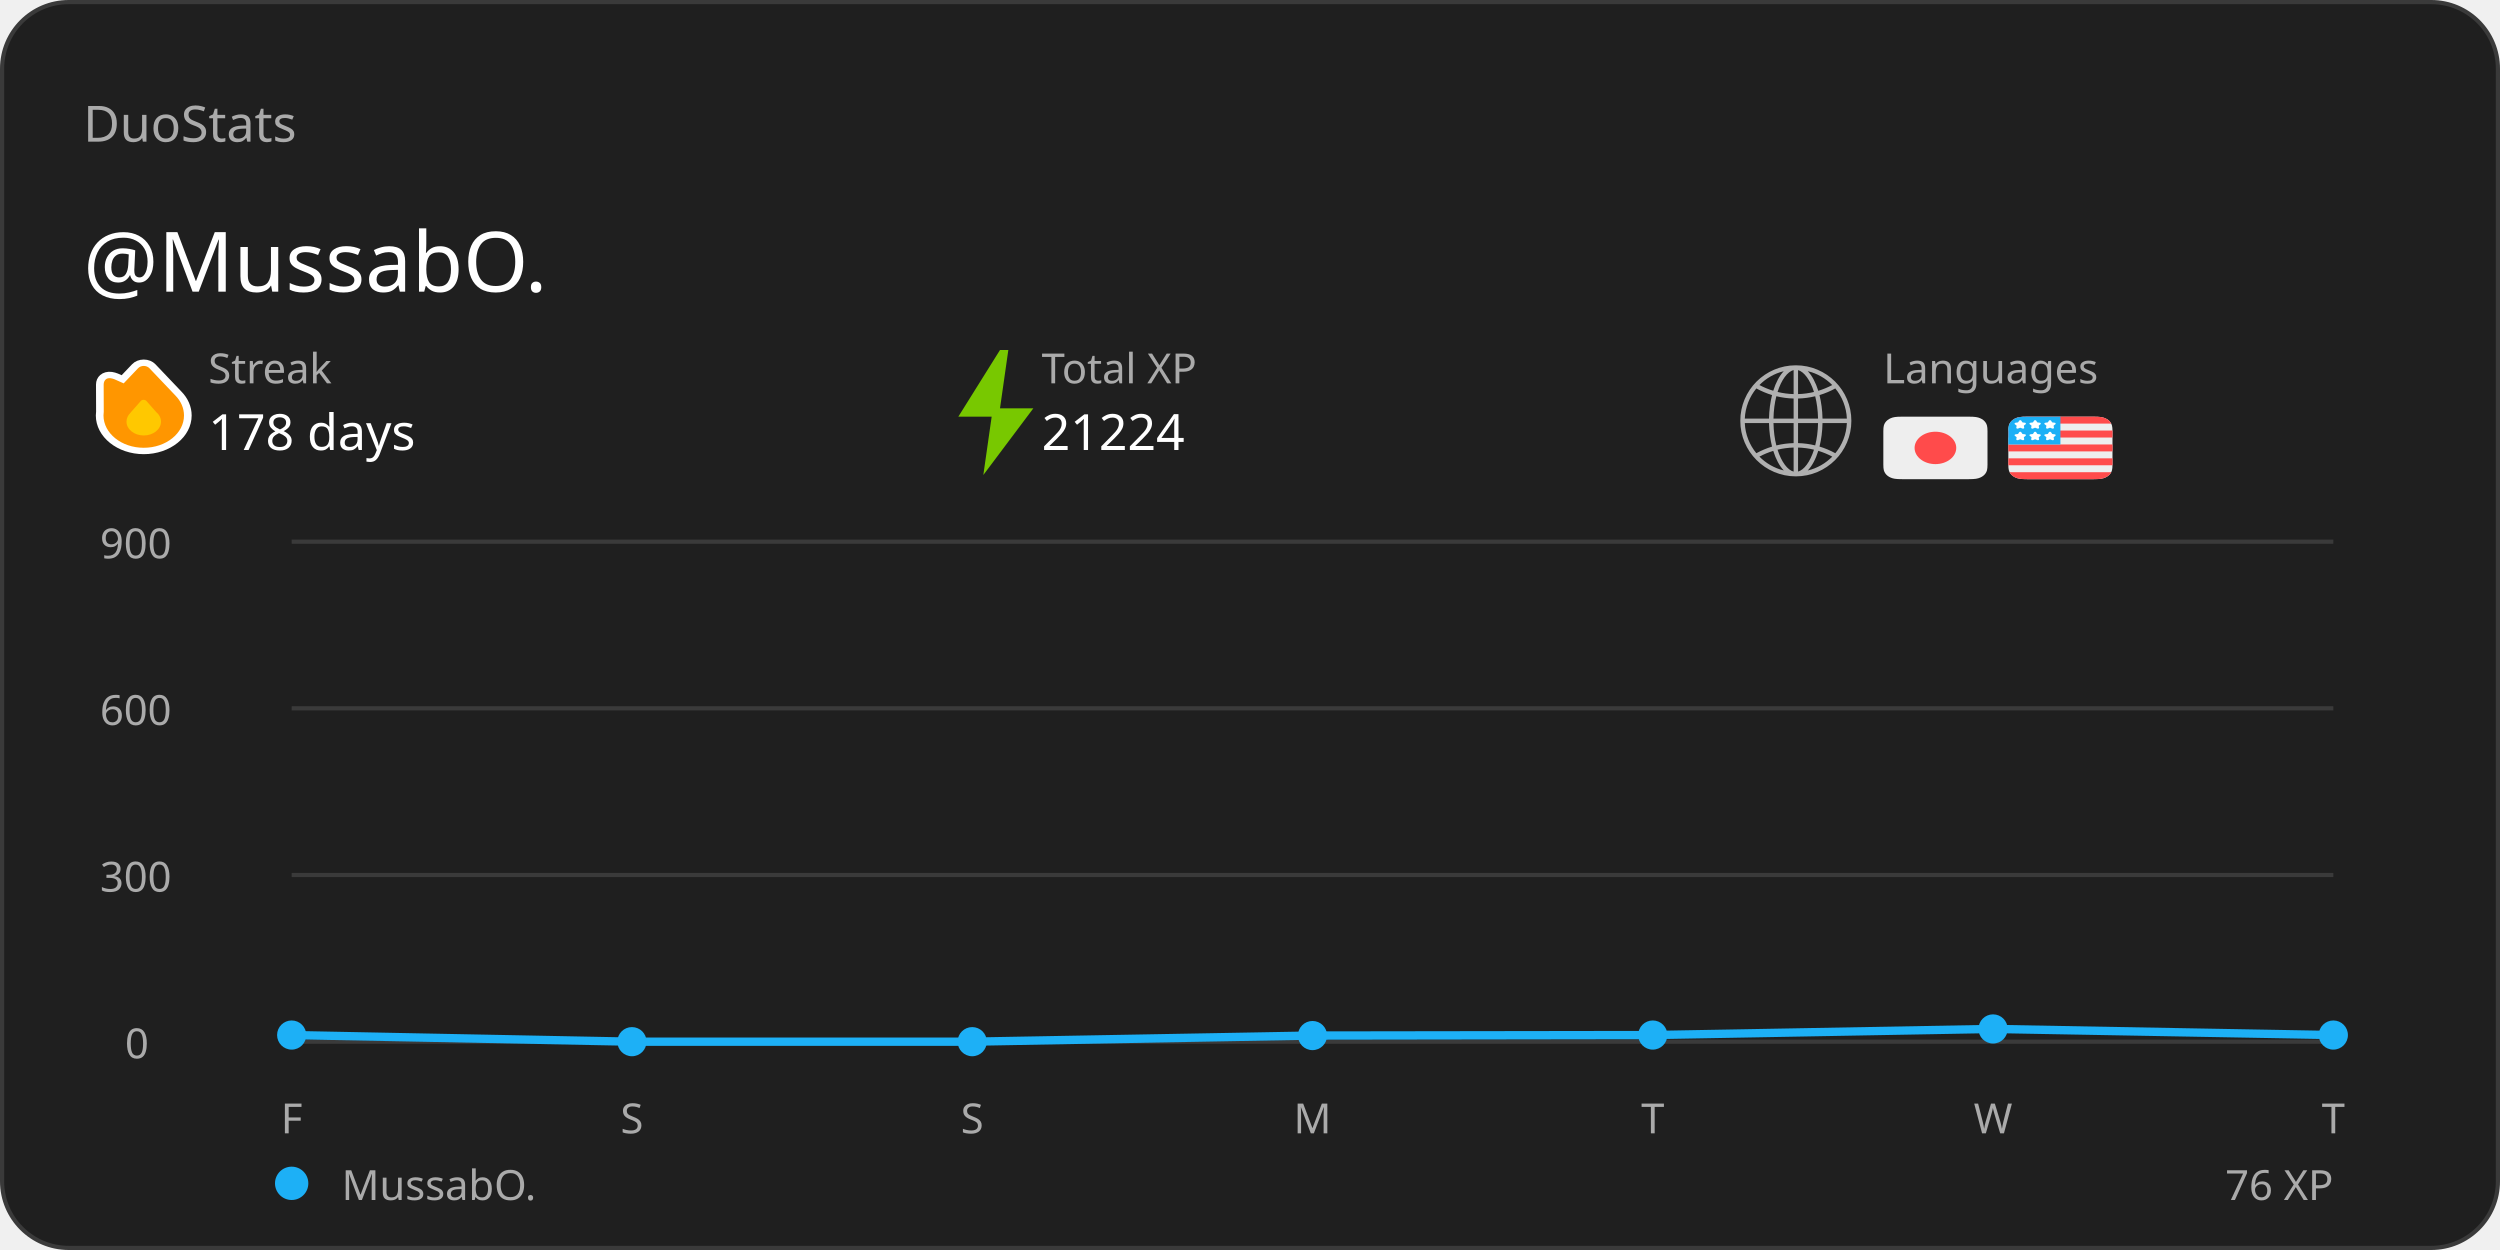
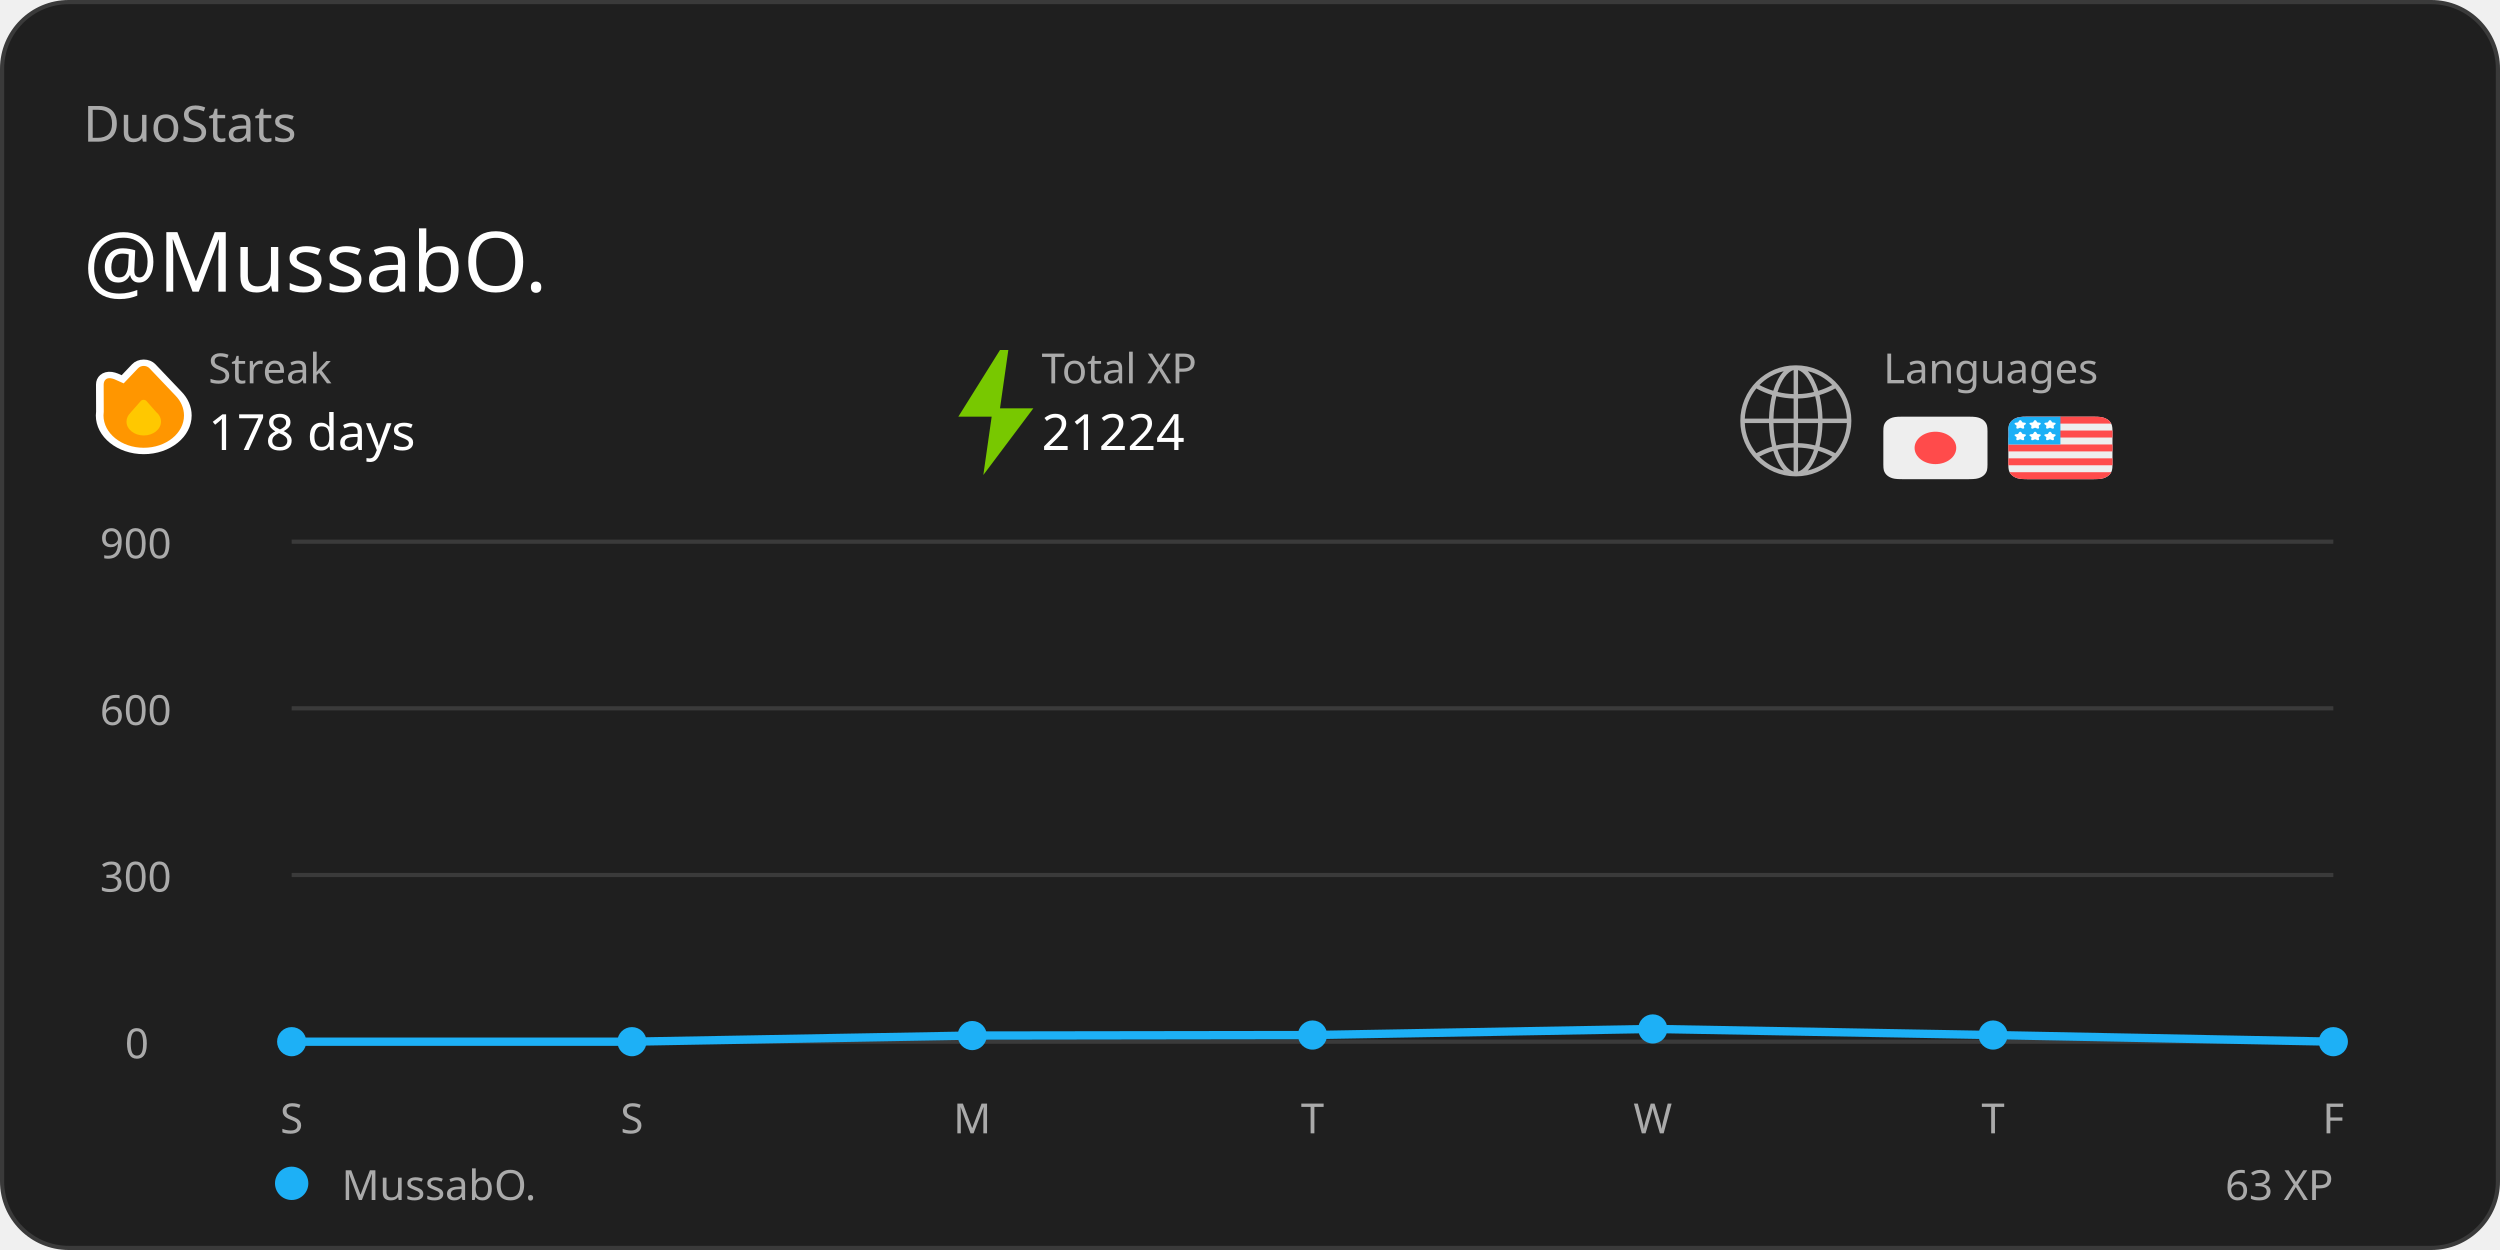
<svg xmlns="http://www.w3.org/2000/svg" width="600" height="300" viewBox="0 0 600 300">
  <rect x="0.5" y="0.5" width="599" height="299" rx="16" fill="#1F1F1F" stroke="#3A3A3A" />
  <text x="20" y="34" fill="#AAAAAA" font-size="12" font-family="DIN Round Pro, system-ui, sans-serif">DuoStats</text>
  <text x="20" y="70" fill="#FFFFFF" font-size="20" font-family="DIN Round Pro, system-ui, sans-serif">@MussabO.</text>
  <g transform="translate(23, 86) scale(0.92, 0.7666667)">
    <g id="Page-1" stroke="none" stroke-width="1" fill="none" fill-rule="evenodd">
      <g id="streak" transform="translate(1, 1)" fill-rule="nonzero">
        <g id="Group" fill="#FF9600" stroke="#FFFFFF" stroke-width="2">
          <path d="M0.068,15.675 L0.044,7.216 C0.039,5.334 1.25,3.942 3.056,4.246 C3.413,4.306 3.998,4.491 4.306,4.656 L5.997,5.561 L9.247,1.464 C9.793,0.776 10.622,0.376 11.5,0.376 C12.378,0.376 13.207,0.776 13.753,1.464 L20.523,10 C22.123,11.939 22.999,14.375 23,16.889 C23,23.034 17.843,28 11.5,28 C5.157,28 0,23.034 0,16.889 C0,16.481 0.023,16.076 0.068,15.675 Z" id="Path" />
        </g>
        <g id="Group" transform="translate(7, 11)" fill="#FFC800">
          <path d="M1.012,5.077 C1.026,5.04 1.046,5.005 1.069,4.973 L3.719,1.364 C3.893,1.127 4.17,0.987 4.464,0.987 C4.758,0.987 5.035,1.127 5.209,1.364 L7.732,4.8 C8.541,5.595 8.998,6.681 9,7.815 C9,10.208 6.985,12.148 4.5,12.148 C2.015,12.148 0,10.208 0,7.815 C0,6.776 0.38,5.823 1.012,5.077 L1.012,5.077 Z" id="Path" />
        </g>
      </g>
    </g>
  </g>
  <text x="50" y="92" fill="#AAAAAA" font-size="10" font-family="DIN Round Pro, system-ui, sans-serif">Streak</text>
  <text x="50" y="108" fill="#FFFFFF" font-size="12" font-family="DIN Round Pro, system-ui, sans-serif">178 days</text>
  <path d="M240 84 230 100h8l-2 14 12-16h-8l2-14z" fill="#78C800" />
  <text x="250" y="92" fill="#AAAAAA" font-size="10" font-family="DIN Round Pro, system-ui, sans-serif">Total XP</text>
  <text x="250" y="108" fill="#FFFFFF" font-size="12" font-family="DIN Round Pro, system-ui, sans-serif">21224</text>
  <g transform="translate(415, 85) scale(1.0, 1.0)">
    <g id="SVGRepo_bgCarrier" stroke-width="0" />
    <g id="SVGRepo_tracerCarrier" stroke-linecap="round" stroke-linejoin="round" />
    <g id="SVGRepo_iconCarrier">
      <g id="icomoon-ignore"> </g>
      <path d="M16 2.672c-0.004 0-0.007 0-0.011 0-0.002 0-0.003 0-0.005 0-0.005 0-0.010 0.001-0.016 0.001-7.347 0.017-13.296 5.977-13.296 13.327 0 7.348 5.949 13.309 13.296 13.327 0.005 0 0.010 0.001 0.016 0.001 0.002 0 0.004 0 0.005 0 0.004 0 0.008 0 0.011 0 7.36 0 13.328-5.968 13.328-13.328s-5.968-13.328-13.328-13.328zM16.533 10.648c1.413-0.039 2.788-0.225 4.112-0.548 0.399 1.571 0.647 3.382 0.686 5.367h-4.798v-4.819zM16.533 9.582v-5.759c1.437 0.398 2.893 2.314 3.821 5.252-1.231 0.297-2.509 0.47-3.821 0.507zM15.467 3.81v5.772c-1.323-0.037-2.611-0.213-3.852-0.515 0.936-2.956 2.405-4.879 3.852-5.256zM15.467 10.647v4.82h-4.831c0.039-1.988 0.287-3.801 0.687-5.373 1.334 0.326 2.72 0.515 4.144 0.553zM9.563 15.467h-5.811c0.118-2.741 1.139-5.252 2.773-7.241 1.187 0.654 2.446 1.189 3.766 1.589-0.431 1.7-0.689 3.617-0.728 5.652zM9.563 16.533c0.039 2.034 0.297 3.951 0.728 5.651-1.319 0.401-2.579 0.936-3.766 1.59-1.635-1.989-2.656-4.5-2.773-7.241h5.811zM10.636 16.533h4.831v4.814c-1.424 0.038-2.81 0.228-4.145 0.555-0.399-1.571-0.647-3.383-0.686-5.369zM15.467 22.412v5.778c-1.448-0.378-2.919-2.303-3.854-5.263 1.241-0.302 2.53-0.478 3.854-0.515zM16.533 28.178v-5.765c1.313 0.038 2.591 0.211 3.822 0.508-0.928 2.941-2.384 4.86-3.822 5.257zM16.533 21.347v-4.814h4.798c-0.039 1.983-0.286 3.791-0.684 5.361-1.325-0.323-2.7-0.51-4.113-0.548zM22.404 16.533h5.845c-0.118 2.741-1.138 5.251-2.773 7.24-1.197-0.658-2.467-1.197-3.797-1.599 0.43-1.698 0.687-3.611 0.726-5.64zM22.404 15.467c-0.039-2.033-0.297-3.946-0.727-5.646 1.33-0.402 2.599-0.94 3.795-1.598 1.636 1.989 2.658 4.501 2.776 7.244h-5.845zM24.738 7.409c-1.061 0.564-2.18 1.031-3.35 1.385-0.623-2.005-1.498-3.642-2.533-4.717 2.27 0.545 4.297 1.719 5.883 3.332zM13.103 4.087c-1.029 1.073-1.9 2.702-2.521 4.697-1.158-0.353-2.268-0.815-3.319-1.375 1.575-1.602 3.587-2.774 5.84-3.322zM7.259 24.587c1.052-0.561 2.163-1.024 3.322-1.377 0.621 1.997 1.492 3.629 2.522 4.702-2.255-0.549-4.268-1.721-5.844-3.326zM18.855 27.922c1.036-1.075 1.911-2.712 2.535-4.721 1.17 0.355 2.29 0.82 3.351 1.387-1.586 1.614-3.614 2.791-5.886 3.334z" fill="#b0b0b0"> </path>
    </g>
  </g>
  <text x="452" y="92" fill="#AAAAAA" font-size="10" font-family="DIN Round Pro, system-ui, sans-serif">Languages</text>
  <g transform="translate(452, 100) scale(0.3571429, 0.2777778)">
    <g clip-path="url(#clip0_129_1008)">
      <path fill-rule="evenodd" clip-rule="evenodd" d="M12.563 0H57.437C61.805 0 63.389 0.455 64.987 1.309C66.584 2.163 67.837 3.416 68.691 5.013C69.545 6.61 70 8.195 70 12.563V41.437C70 45.805 69.545 47.389 68.691 48.986C67.837 50.584 66.584 51.837 64.987 52.691C63.389 53.545 61.805 54 57.437 54H12.563C8.195 54 6.61 53.545 5.013 52.691C3.416 51.837 2.163 50.584 1.309 48.986C0.455 47.389 0 45.805 0 41.437V12.563C0 8.195 0.455 6.61 1.309 5.013C2.163 3.416 3.416 2.163 5.013 1.309C6.61 0.455 8.195 0 12.563 0Z" fill="#EEEEEE" />
      <path d="M35 41C42.732 41 49 34.732 49 27C49 19.268 42.732 13 35 13C27.268 13 21 19.268 21 27C21 34.732 27.268 41 35 41Z" fill="#FF4B4B" />
    </g>
    <defs>
      <clipPath id="clip0_129_1008">
        <rect width="70" height="54" fill="white" />
      </clipPath>
    </defs>
  </g>
  <g transform="translate(482, 100) scale(0.3571429, 0.2777778)">
    <g clip-path="url(#clip0_129_593)">
      <path fill-rule="evenodd" clip-rule="evenodd" d="M12.563 0H57.437C61.805 0 63.389 0.455 64.987 1.309C66.584 2.163 67.837 3.416 68.691 5.013C69.545 6.61 70 8.195 70 12.563V41.437C70 45.805 69.545 47.389 68.691 48.986C67.837 50.584 66.584 51.837 64.987 52.691C63.389 53.545 61.805 54 57.437 54H12.563C8.195 54 6.61 53.545 5.013 52.691C3.416 51.837 2.163 50.584 1.309 48.986C0.455 47.389 0 45.805 0 41.437V12.563C0 8.195 0.455 6.61 1.309 5.013C2.163 3.416 3.416 2.163 5.013 1.309C6.61 0.455 8.195 0 12.563 0Z" fill="#EEEEEE" />
      <path fill-rule="evenodd" clip-rule="evenodd" d="M12.563 0H57.437C61.805 0 63.389 0.455 64.987 1.309C66.584 2.163 67.837 3.416 68.691 5.013C68.863 5.335 69.019 5.656 69.158 6H0.842C0.981 5.656 1.137 5.335 1.309 5.013C2.163 3.416 3.416 2.163 5.013 1.309C6.61 0.455 8.195 0 12.563 0Z" fill="#FF4B4B" />
      <path fill-rule="evenodd" clip-rule="evenodd" d="M69.997 12C69.999 12.182 70 12.37 70 12.563V18H0V12.563C0 12.37 0.001 12.182 0.003 12H69.997Z" fill="#FF4B4B" />
      <path fill-rule="evenodd" clip-rule="evenodd" d="M70 24V30H0V24H70Z" fill="#FF4B4B" />
      <path fill-rule="evenodd" clip-rule="evenodd" d="M70 41.437C70 41.63 69.999 41.818 69.997 42H0.003C0.001 41.818 0 41.63 0 41.437V36H70V41.437Z" fill="#FF4B4B" />
      <path fill-rule="evenodd" clip-rule="evenodd" d="M69.158 48C69.019 48.344 68.863 48.665 68.691 48.986C67.837 50.584 66.584 51.837 64.987 52.691C63.389 53.545 61.805 54 57.437 54H12.563C8.195 54 6.61 53.545 5.013 52.691C3.416 51.837 2.163 50.584 1.309 48.986C1.137 48.665 0.981 48.344 0.842 48H69.158Z" fill="#FF4B4B" />
      <path fill-rule="evenodd" clip-rule="evenodd" d="M12.563 0H35V24H0V12.563C0 8.195 0.455 6.61 1.309 5.013C2.163 3.416 3.416 2.163 5.013 1.309C6.61 0.455 8.195 0 12.563 0Z" fill="#1CB0F6" />
      <path d="M27.806 9.602L26.531 10.273C26.13 10.483 25.635 10.329 25.424 9.929C25.341 9.769 25.312 9.586 25.342 9.409L25.586 7.988C25.609 7.853 25.564 7.715 25.466 7.62L24.434 6.614C24.11 6.298 24.103 5.779 24.419 5.455C24.545 5.326 24.71 5.242 24.888 5.216L26.314 5.009C26.45 4.989 26.567 4.904 26.628 4.781L27.266 3.489C27.466 3.083 27.957 2.916 28.363 3.117C28.525 3.196 28.655 3.327 28.735 3.489L29.373 4.781C29.434 4.904 29.551 4.989 29.687 5.009L31.113 5.216C31.561 5.281 31.871 5.697 31.806 6.145C31.78 6.323 31.696 6.488 31.567 6.614L30.535 7.62C30.437 7.715 30.392 7.853 30.415 7.988L30.659 9.409C30.735 9.855 30.436 10.278 29.99 10.355C29.812 10.385 29.629 10.356 29.47 10.273L28.194 9.602C28.073 9.538 27.928 9.538 27.806 9.602Z" fill="white" />
      <path d="M27.806 19.602L26.531 20.273C26.13 20.483 25.635 20.329 25.424 19.929C25.341 19.769 25.312 19.587 25.342 19.409L25.586 17.988C25.609 17.853 25.564 17.715 25.466 17.62L24.434 16.614C24.11 16.298 24.103 15.779 24.419 15.455C24.545 15.326 24.71 15.242 24.888 15.216L26.314 15.009C26.45 14.989 26.567 14.904 26.628 14.781L27.266 13.489C27.466 13.083 27.957 12.916 28.363 13.117C28.525 13.196 28.655 13.327 28.735 13.489L29.373 14.781C29.434 14.904 29.551 14.989 29.687 15.009L31.113 15.216C31.561 15.281 31.871 15.697 31.806 16.145C31.78 16.323 31.696 16.488 31.567 16.614L30.535 17.62C30.437 17.715 30.392 17.853 30.415 17.988L30.659 19.409C30.735 19.855 30.436 20.278 29.99 20.355C29.812 20.385 29.629 20.356 29.47 20.273L28.194 19.602C28.073 19.538 27.928 19.538 27.806 19.602Z" fill="white" />
      <path d="M17.806 9.602L16.531 10.273C16.13 10.483 15.635 10.329 15.425 9.929C15.341 9.769 15.312 9.586 15.342 9.409L15.586 7.988C15.609 7.853 15.564 7.715 15.466 7.62L14.434 6.614C14.11 6.298 14.103 5.779 14.419 5.455C14.545 5.326 14.71 5.242 14.888 5.216L16.314 5.009C16.45 4.989 16.567 4.904 16.628 4.781L17.266 3.489C17.466 3.083 17.957 2.916 18.363 3.117C18.525 3.196 18.655 3.327 18.735 3.489L19.373 4.781C19.434 4.904 19.551 4.989 19.687 5.009L21.113 5.216C21.561 5.281 21.871 5.697 21.806 6.145C21.78 6.323 21.696 6.488 21.567 6.614L20.535 7.62C20.437 7.715 20.392 7.853 20.415 7.988L20.659 9.409C20.735 9.855 20.436 10.278 19.99 10.355C19.812 10.385 19.629 10.356 19.47 10.273L18.194 9.602C18.073 9.538 17.928 9.538 17.806 9.602Z" fill="white" />
      <path d="M17.806 19.602L16.531 20.273C16.13 20.483 15.635 20.329 15.425 19.929C15.341 19.769 15.312 19.587 15.342 19.409L15.586 17.988C15.609 17.853 15.564 17.715 15.466 17.62L14.434 16.614C14.11 16.298 14.103 15.779 14.419 15.455C14.545 15.326 14.71 15.242 14.888 15.216L16.314 15.009C16.45 14.989 16.567 14.904 16.628 14.781L17.266 13.489C17.466 13.083 17.957 12.916 18.363 13.117C18.525 13.196 18.655 13.327 18.735 13.489L19.373 14.781C19.434 14.904 19.551 14.989 19.687 15.009L21.113 15.216C21.561 15.281 21.871 15.697 21.806 16.145C21.78 16.323 21.696 16.488 21.567 16.614L20.535 17.62C20.437 17.715 20.392 17.853 20.415 17.988L20.659 19.409C20.735 19.855 20.436 20.278 19.99 20.355C19.812 20.385 19.629 20.356 19.47 20.273L18.194 19.602C18.073 19.538 17.928 19.538 17.806 19.602Z" fill="white" />
      <path d="M7.807 9.602L6.531 10.273C6.13 10.483 5.635 10.329 5.424 9.929C5.341 9.769 5.312 9.586 5.342 9.409L5.586 7.988C5.609 7.853 5.564 7.715 5.466 7.62L4.434 6.614C4.11 6.298 4.103 5.779 4.419 5.455C4.545 5.326 4.71 5.242 4.888 5.216L6.314 5.009C6.45 4.989 6.567 4.904 6.628 4.781L7.266 3.489C7.466 3.083 7.957 2.916 8.363 3.117C8.525 3.196 8.655 3.327 8.735 3.489L9.373 4.781C9.434 4.904 9.551 4.989 9.687 5.009L11.113 5.216C11.561 5.281 11.871 5.697 11.806 6.145C11.78 6.323 11.696 6.488 11.567 6.614L10.535 7.62C10.437 7.715 10.392 7.853 10.415 7.988L10.659 9.409C10.735 9.855 10.436 10.278 9.99 10.355C9.812 10.385 9.629 10.356 9.47 10.273L8.194 9.602C8.073 9.538 7.928 9.538 7.807 9.602Z" fill="white" />
      <path d="M7.807 19.602L6.531 20.273C6.13 20.483 5.635 20.329 5.424 19.929C5.341 19.769 5.312 19.587 5.342 19.409L5.586 17.988C5.609 17.853 5.564 17.715 5.466 17.62L4.434 16.614C4.11 16.298 4.103 15.779 4.419 15.455C4.545 15.326 4.71 15.242 4.888 15.216L6.314 15.009C6.45 14.989 6.567 14.904 6.628 14.781L7.266 13.489C7.466 13.083 7.957 12.916 8.363 13.117C8.525 13.196 8.655 13.327 8.735 13.489L9.373 14.781C9.434 14.904 9.551 14.989 9.687 15.009L11.113 15.216C11.561 15.281 11.871 15.697 11.806 16.145C11.78 16.323 11.696 16.488 11.567 16.614L10.535 17.62C10.437 17.715 10.392 17.853 10.415 17.988L10.659 19.409C10.735 19.855 10.436 20.278 9.99 20.355C9.812 20.385 9.629 20.356 9.47 20.273L8.194 19.602C8.073 19.538 7.928 19.538 7.807 19.602Z" fill="white" />
    </g>
    <defs>
      <clipPath id="clip0_129_593">
        <rect width="70" height="54" fill="white" />
      </clipPath>
    </defs>
  </g>
  <g stroke="#3A3A3A" stroke-width="1">
    <line x1="70" y1="250" x2="560" y2="250" />
    <line x1="70" y1="210" x2="560" y2="210" />
    <line x1="70" y1="170" x2="560" y2="170" />
    <line x1="70" y1="130" x2="560" y2="130" />
  </g>
  <g fill="#AAAAAA" font-size="10" font-family="DIN Round Pro, system-ui, sans-serif">
    <text x="30" y="254">0</text>
    <text x="24" y="214">300</text>
    <text x="24" y="174">600</text>
    <text x="24" y="134">900</text>
  </g>
-   <polyline points="70.0,248.411 151.667,250.0 233.333,250.0 315.0,248.533 396.667,248.411 478.333,246.944 560.0,248.411" fill="none" stroke="#1DB0F6" stroke-width="2" stroke-linecap="round" stroke-linejoin="round" />
-   <circle cx="70.0" cy="248.411" r="3.5" fill="#1DB0F6" />
+   <polyline points="70.0,250.0 151.667,250.0 233.333,248.533 315.0,248.411 396.667,246.944 478.333,248.411 560.0,250.0" fill="none" stroke="#1DB0F6" stroke-width="2" stroke-linecap="round" stroke-linejoin="round" />
+   <circle cx="70.0" cy="250.0" r="3.5" fill="#1DB0F6" />
  <circle cx="151.667" cy="250.0" r="3.5" fill="#1DB0F6" />
-   <circle cx="233.333" cy="250.0" r="3.5" fill="#1DB0F6" />
-   <circle cx="315.0" cy="248.533" r="3.5" fill="#1DB0F6" />
-   <circle cx="396.667" cy="248.411" r="3.5" fill="#1DB0F6" />
-   <circle cx="478.333" cy="246.944" r="3.5" fill="#1DB0F6" />
-   <circle cx="560.0" cy="248.411" r="3.5" fill="#1DB0F6" />
-   <text x="70.0" y="272" fill="#AAAAAA" font-size="10" text-anchor="middle" font-family="DIN Round Pro, system-ui, sans-serif">F</text>
+   <circle cx="233.333" cy="248.533" r="3.5" fill="#1DB0F6" />
+   <circle cx="315.0" cy="248.411" r="3.5" fill="#1DB0F6" />
+   <circle cx="396.667" cy="246.944" r="3.5" fill="#1DB0F6" />
+   <circle cx="478.333" cy="248.411" r="3.5" fill="#1DB0F6" />
+   <circle cx="560.0" cy="250.0" r="3.5" fill="#1DB0F6" />
+   <text x="70.0" y="272" fill="#AAAAAA" font-size="10" text-anchor="middle" font-family="DIN Round Pro, system-ui, sans-serif">S</text>
  <text x="151.667" y="272" fill="#AAAAAA" font-size="10" text-anchor="middle" font-family="DIN Round Pro, system-ui, sans-serif">S</text>
-   <text x="233.333" y="272" fill="#AAAAAA" font-size="10" text-anchor="middle" font-family="DIN Round Pro, system-ui, sans-serif">S</text>
-   <text x="315.0" y="272" fill="#AAAAAA" font-size="10" text-anchor="middle" font-family="DIN Round Pro, system-ui, sans-serif">M</text>
-   <text x="396.667" y="272" fill="#AAAAAA" font-size="10" text-anchor="middle" font-family="DIN Round Pro, system-ui, sans-serif">T</text>
-   <text x="478.333" y="272" fill="#AAAAAA" font-size="10" text-anchor="middle" font-family="DIN Round Pro, system-ui, sans-serif">W</text>
-   <text x="560.0" y="272" fill="#AAAAAA" font-size="10" text-anchor="middle" font-family="DIN Round Pro, system-ui, sans-serif">T</text>
+   <text x="233.333" y="272" fill="#AAAAAA" font-size="10" text-anchor="middle" font-family="DIN Round Pro, system-ui, sans-serif">M</text>
+   <text x="315.0" y="272" fill="#AAAAAA" font-size="10" text-anchor="middle" font-family="DIN Round Pro, system-ui, sans-serif">T</text>
+   <text x="396.667" y="272" fill="#AAAAAA" font-size="10" text-anchor="middle" font-family="DIN Round Pro, system-ui, sans-serif">W</text>
+   <text x="478.333" y="272" fill="#AAAAAA" font-size="10" text-anchor="middle" font-family="DIN Round Pro, system-ui, sans-serif">T</text>
+   <text x="560.0" y="272" fill="#AAAAAA" font-size="10" text-anchor="middle" font-family="DIN Round Pro, system-ui, sans-serif">F</text>
  <circle cx="70" cy="284" r="4" fill="#1DB0F6" />
  <text x="82" y="288" fill="#AAAAAA" font-size="10" font-family="DIN Round Pro, system-ui, sans-serif">MussabO.</text>
-   <text x="560" y="288" fill="#AAAAAA" font-size="10" text-anchor="end" font-family="DIN Round Pro, system-ui, sans-serif">76 XP</text>
+   <text x="560" y="288" fill="#AAAAAA" font-size="10" text-anchor="end" font-family="DIN Round Pro, system-ui, sans-serif">63 XP</text>
</svg>
